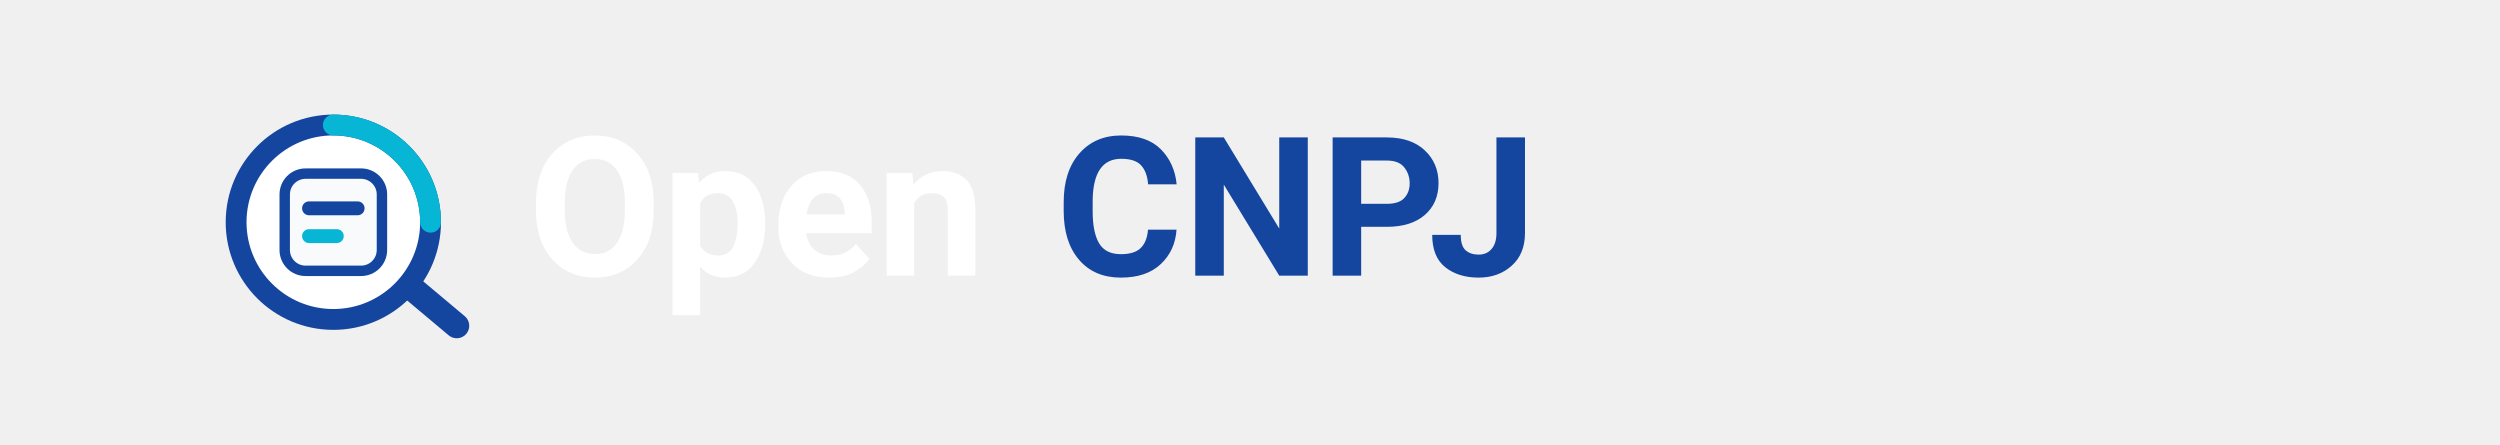
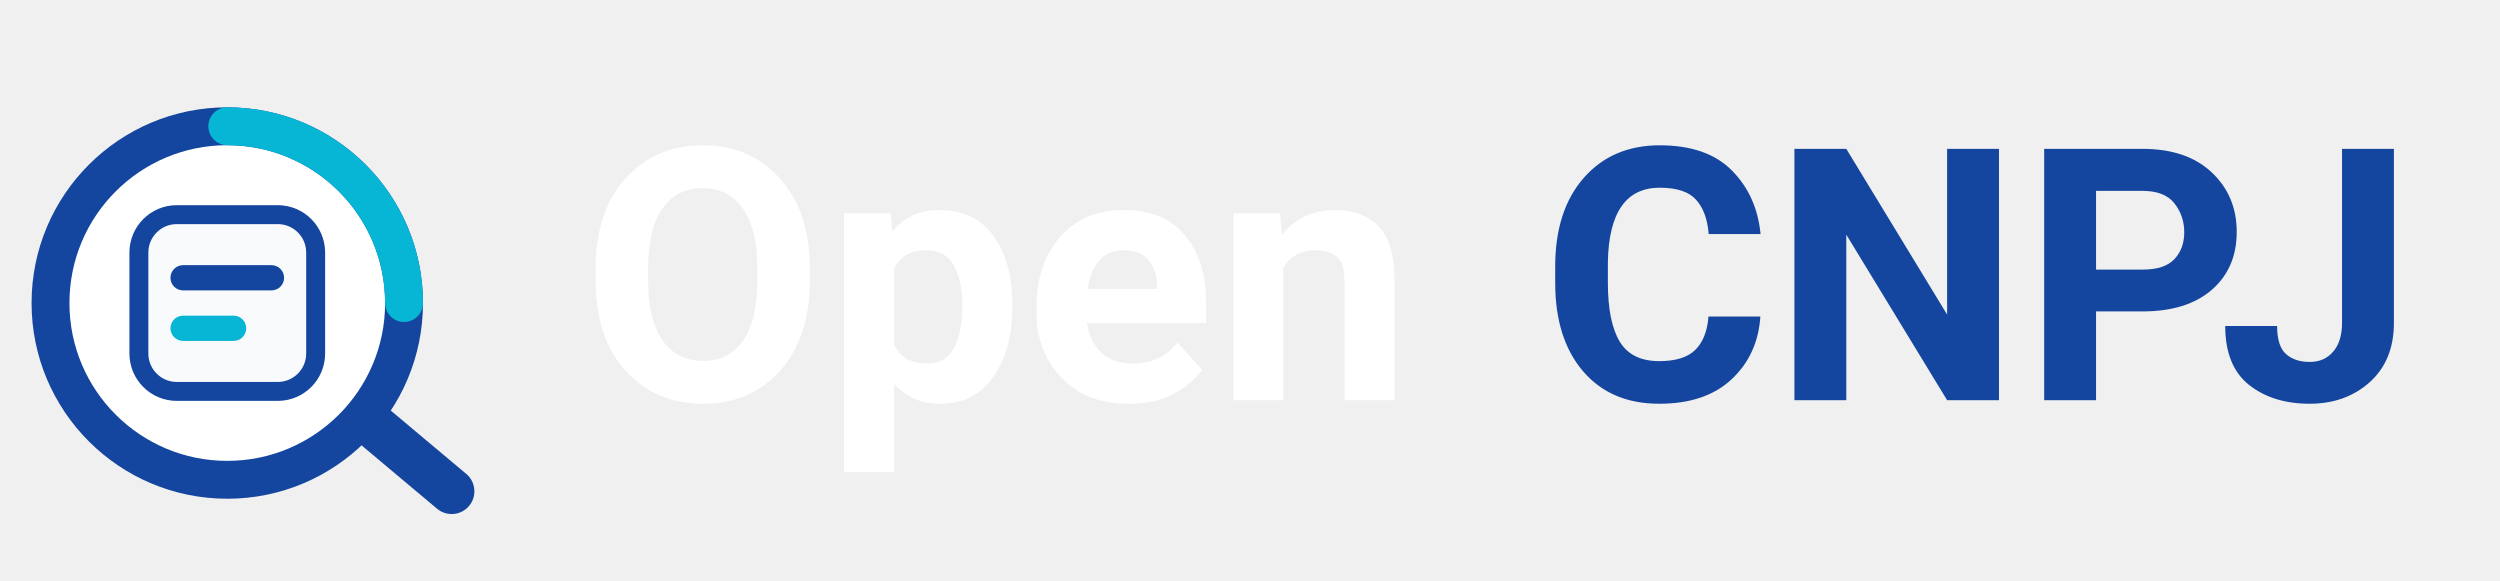
- <svg xmlns="http://www.w3.org/2000/svg" width="360" height="64" viewBox="0 0 360 64" role="img" aria-label="OpenCNPJ">
+ <svg xmlns="http://www.w3.org/2000/svg" viewBox="30 8 198 46" role="img" aria-label="OpenCNPJ">
  <defs>
    <style>
      .neutral{fill:#FFFFFF}
      .primary{fill:#1446A0}
      .accent{fill:#06B6D4}
      .stroke-primary{stroke:#1446A0}
      .stroke-accent{stroke:#06B6D4}
      .round{stroke-linecap:round;stroke-linejoin:round}
      .word{font:700 28px system-ui, -apple-system, Segoe UI, Roboto, Helvetica, Arial, sans-serif; dominant-baseline: middle; alignment-baseline: middle}
    </style>
  </defs>
  <g transform="translate(24,8)">
    <g transform="translate(0,0)">
      <circle cx="24" cy="24" r="14" fill="#fff" class="stroke-primary round" stroke-width="3" />
      <path d="M24 10a14 14 0 0 1 14 14" fill="none" class="stroke-accent round" stroke-width="3" />
      <g transform="translate(24,24) rotate(40)">
        <rect x="13" y="-1.8" width="12" height="3.6" rx="1.8" class="primary" />
      </g>
      <rect x="17" y="17" width="14" height="14" rx="3" fill="#F8FAFC" class="stroke-primary" stroke-width="1.5" />
      <rect x="19.5" y="21" width="9" height="2" rx="1" class="primary" />
      <rect x="19.5" y="25" width="6" height="2" rx="1" class="accent" />
    </g>
    <text class="word neutral" x="52" y="24">Open</text>
    <text class="word primary" x="128" y="24">CNPJ</text>
  </g>
</svg>
